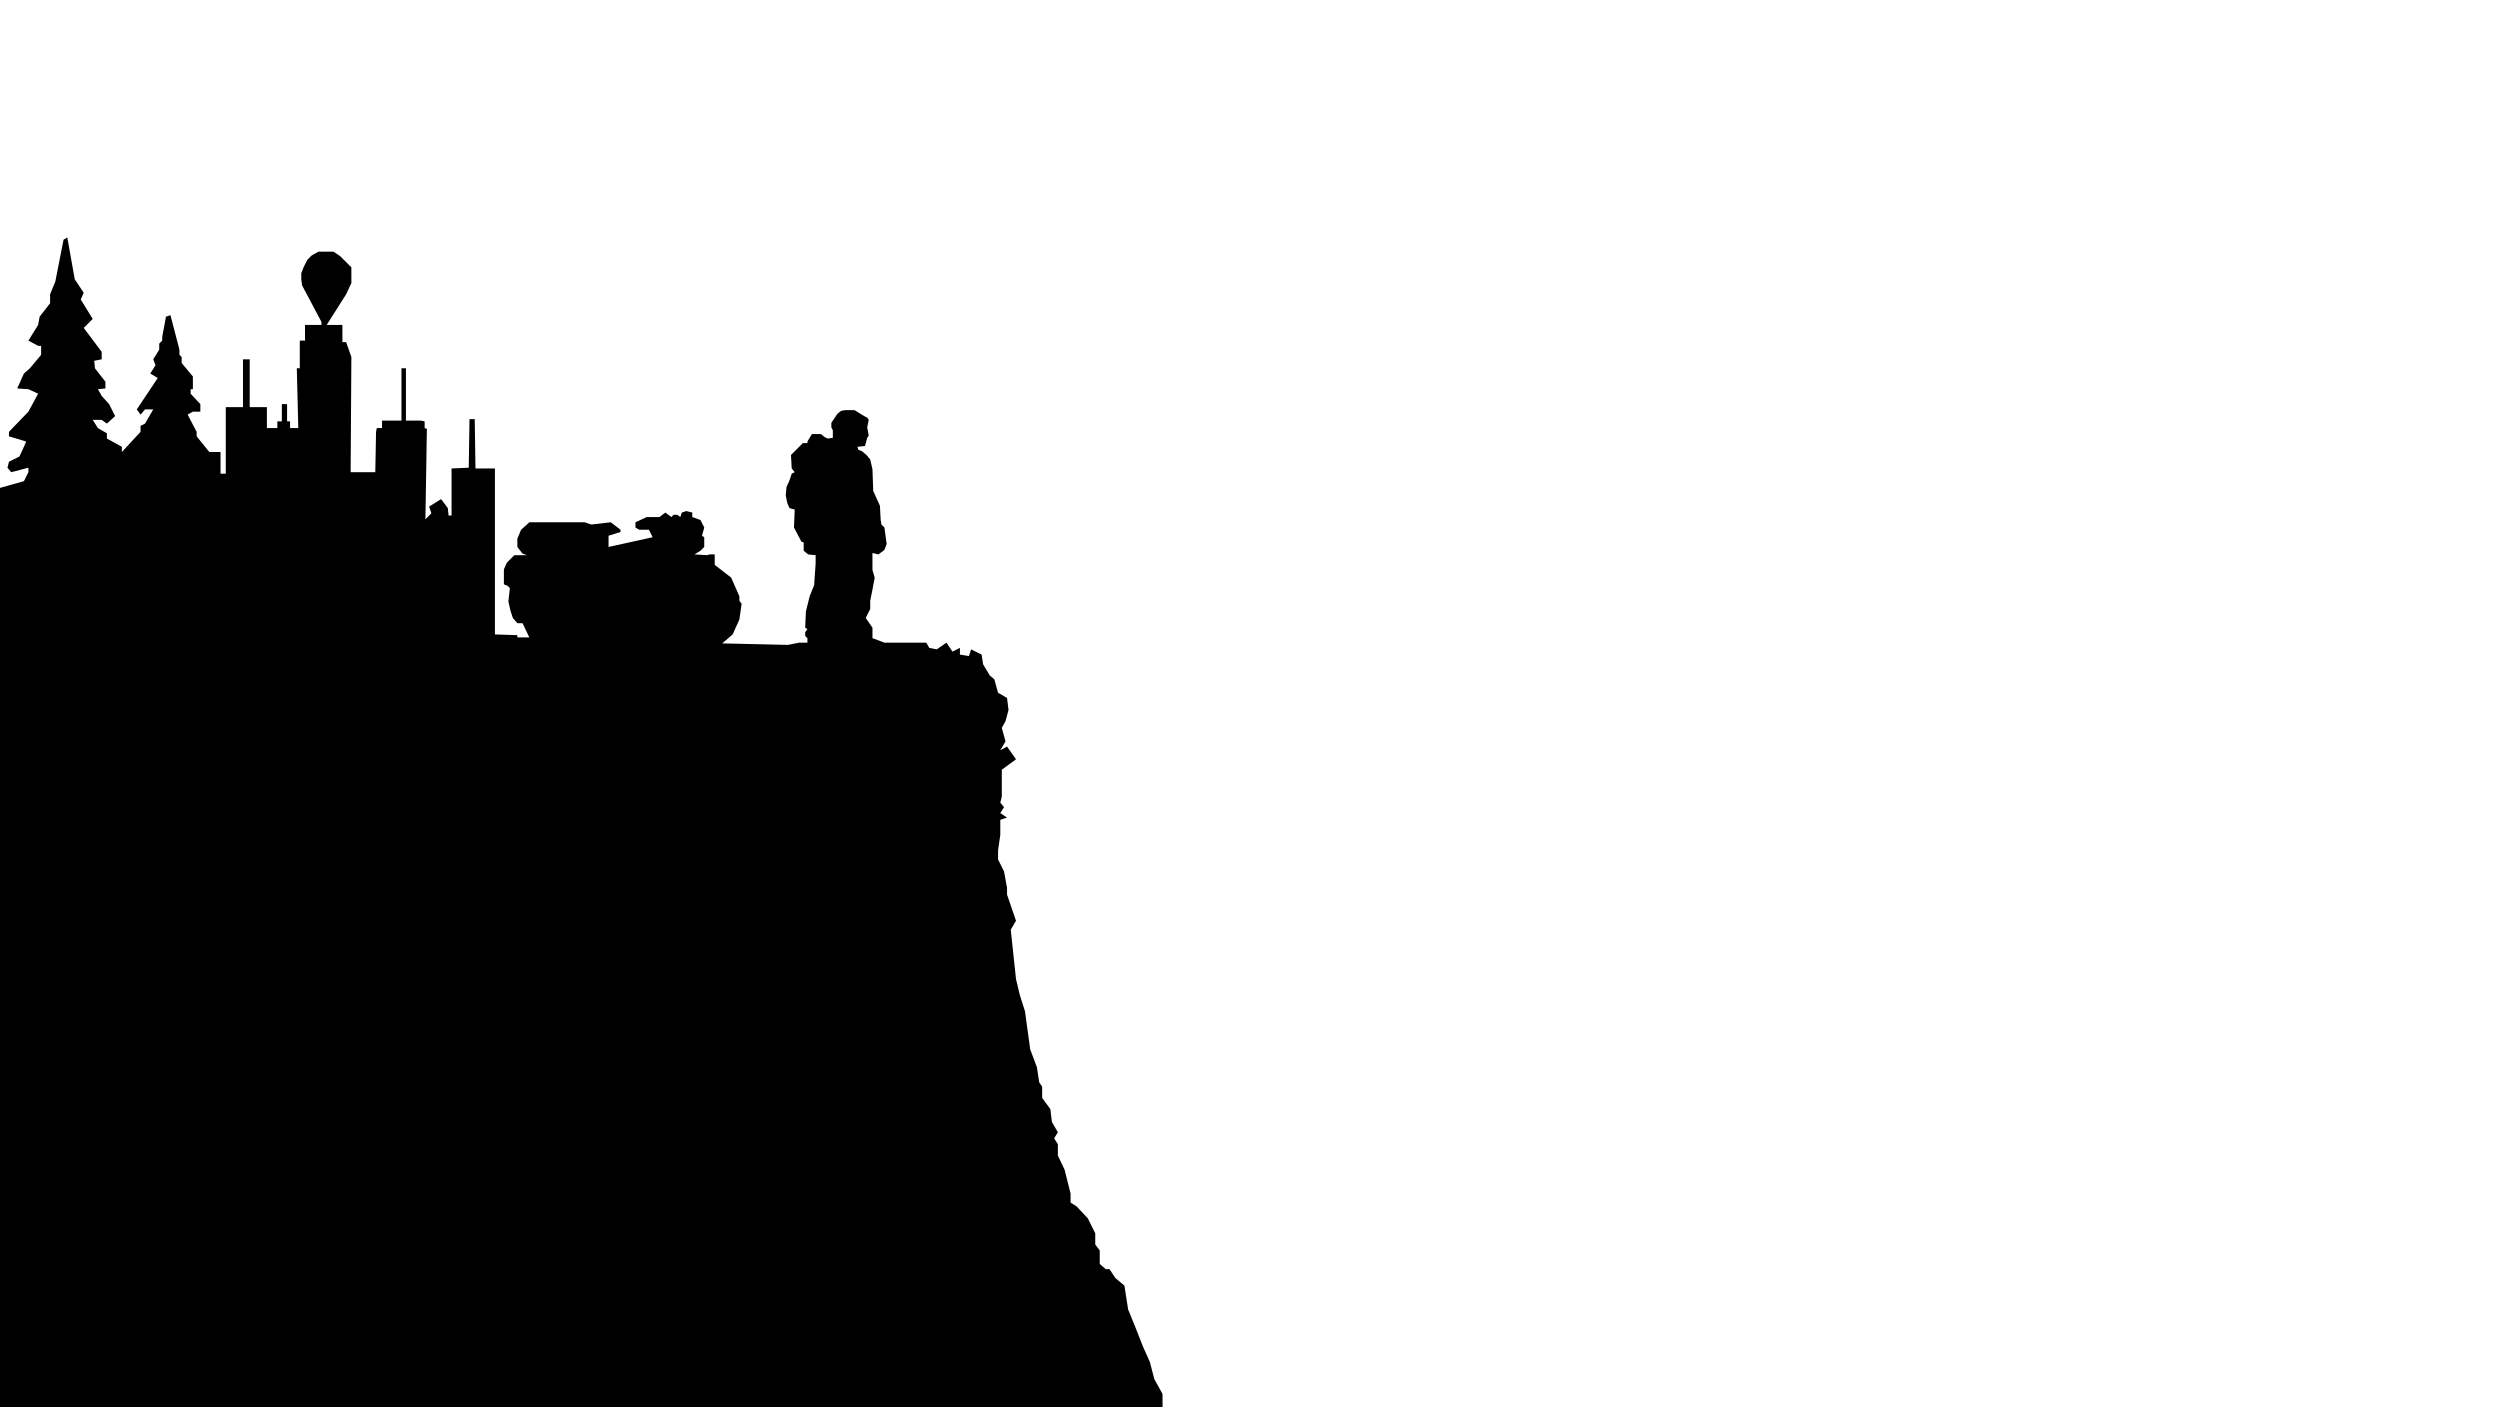
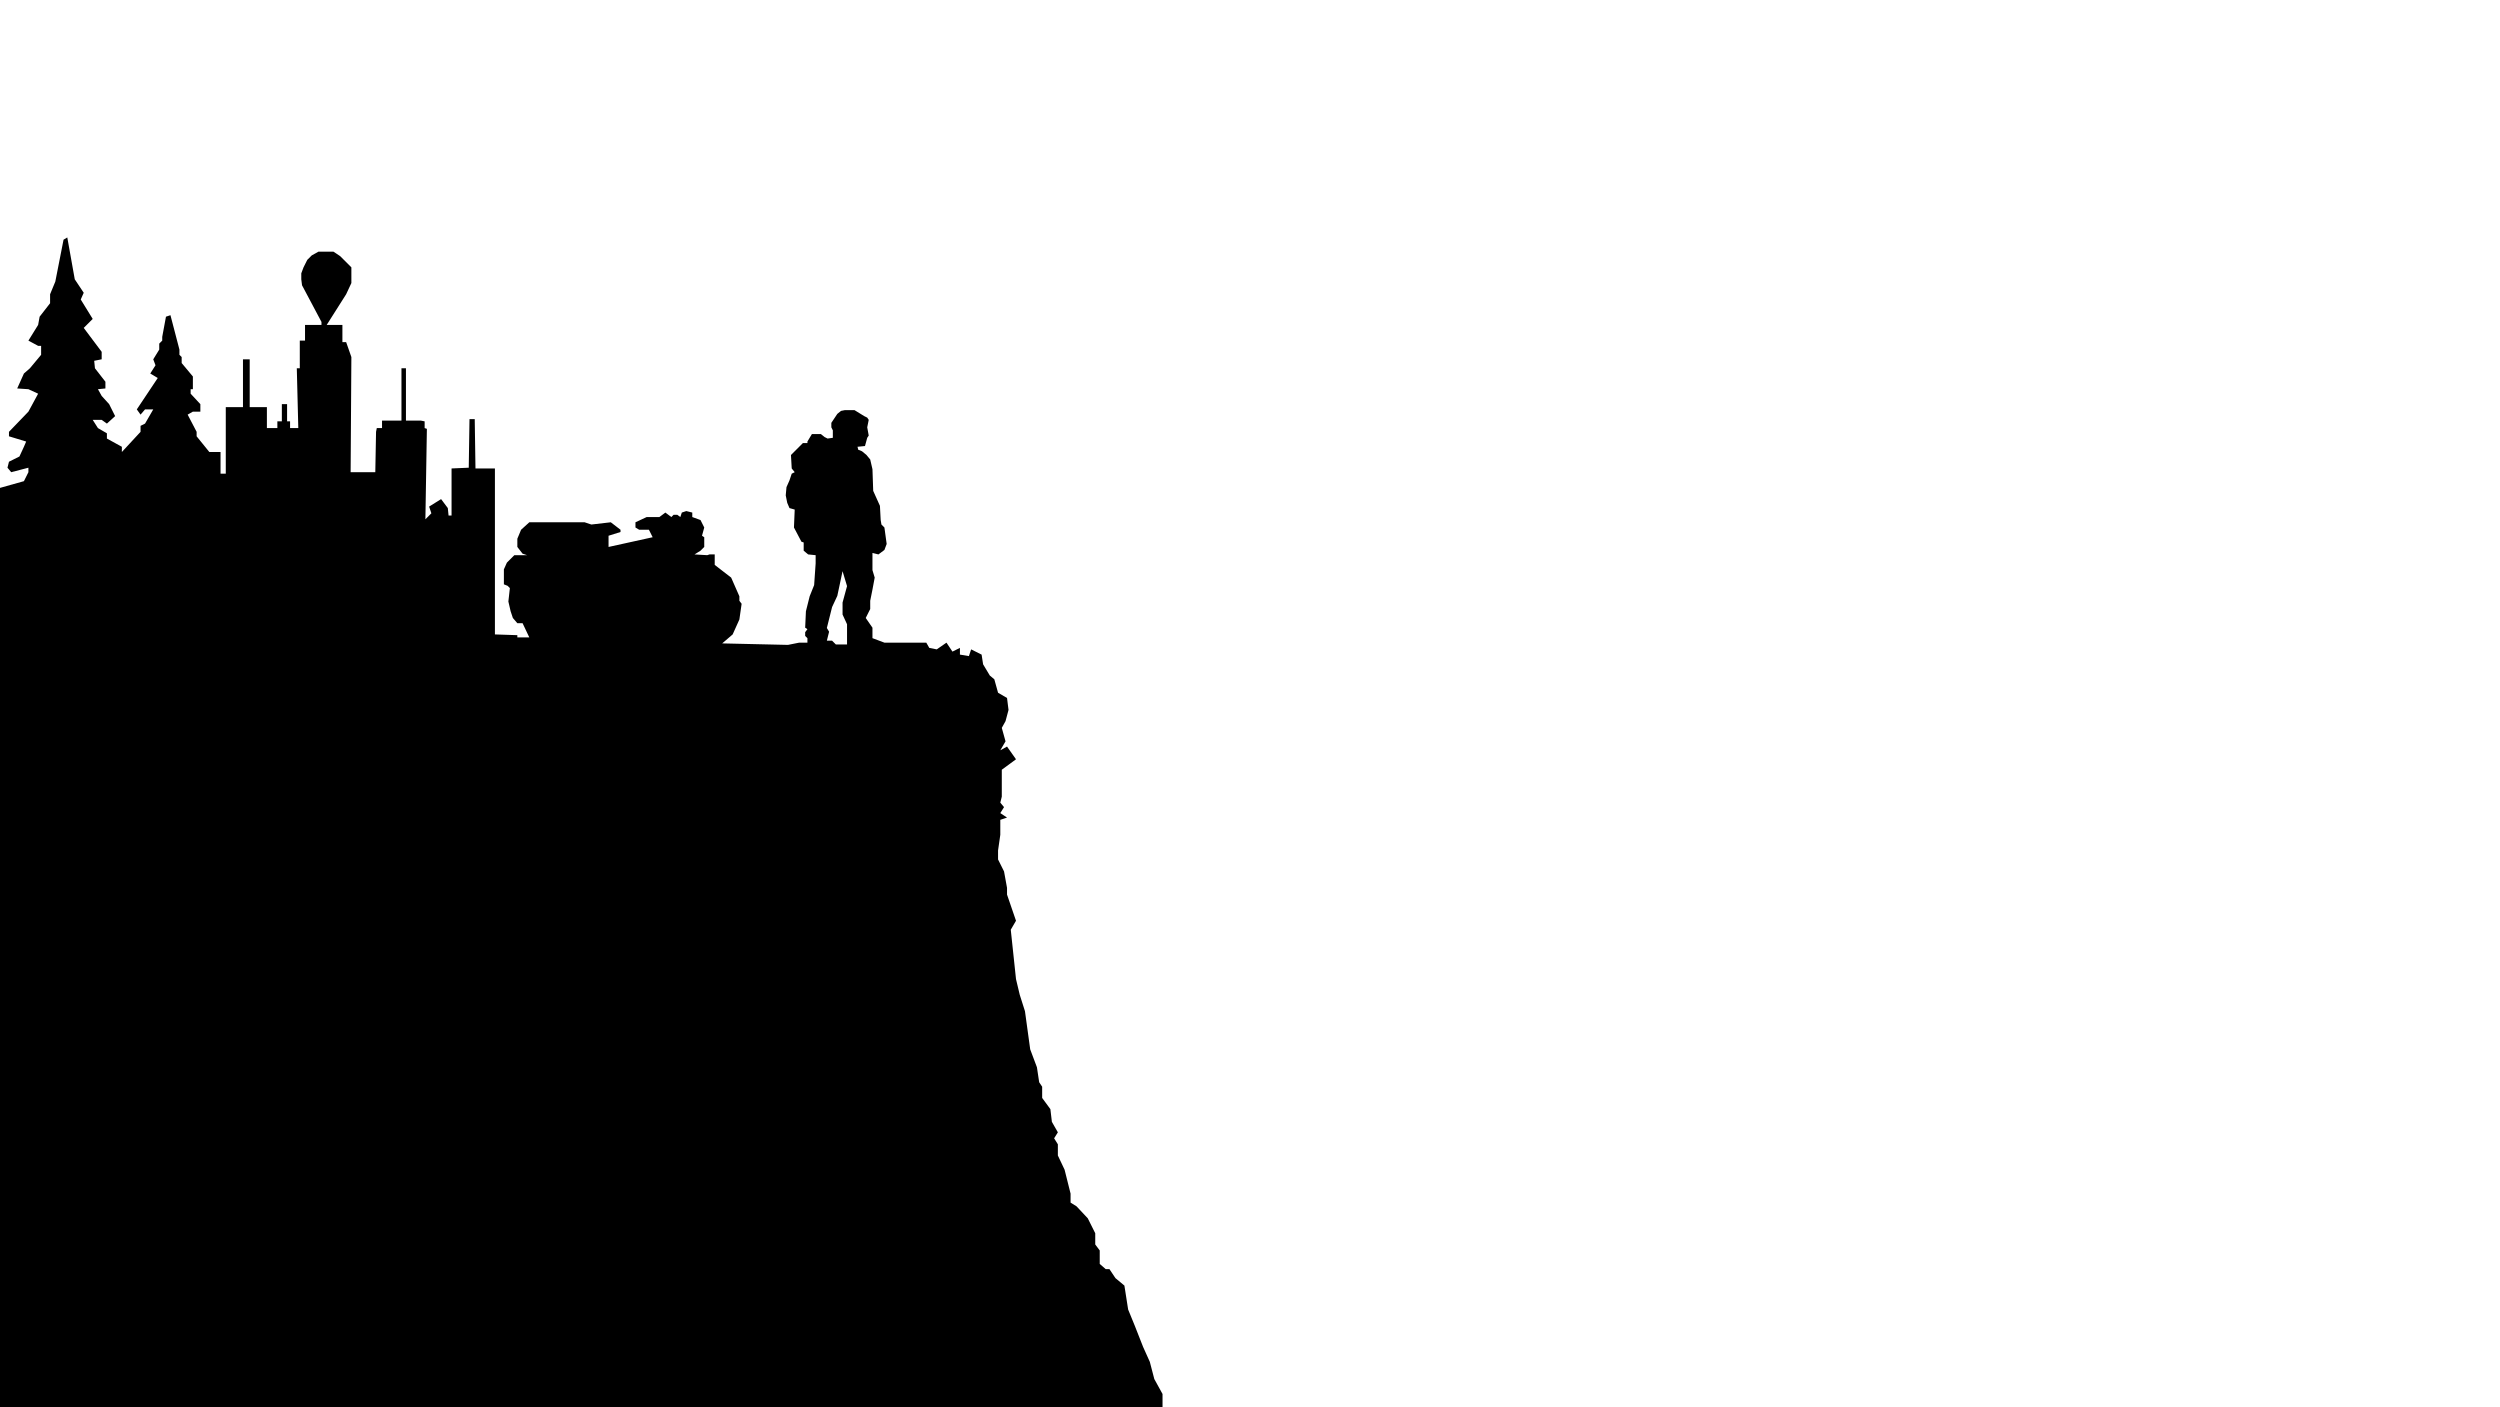
<svg xmlns="http://www.w3.org/2000/svg" viewBox="0 0 1672 941" width="1672" height="941">
-   <path transform="translate(0 0)" fill-rule="evenodd" fill="#000" d="M 777.5 941.802 L 777.5 932.302 L 772 922.302 L 769 910.802 L 764.5 900.802 L 759 886.802 L 754.5 875.802 L 752 859.802 L 746 854.802 L 742 848.802 L 739.5 848.802 L 735.5 845.302 L 735.5 836.302 L 732.5 832.302 L 732.5 824.802 L 727.5 814.802 L 720 806.802 L 716 804.302 L 716 798.302 L 712 782.302 L 707.5 772.802 L 707.5 765.302 L 705 761.302 L 707.5 757.302 L 703.5 750.302 L 702.5 741.802 L 697 734.302 L 697 726.802 L 695 723.802 L 693.5 713.802 L 689 701.802 L 685.5 676.302 L 682 665.302 L 679.5 654.802 L 676 621.802 L 679.5 615.802 L 673.5 598.302 L 673.5 593.802 L 671.5 582.802 L 667.5 574.802 L 667.5 568.802 L 669 558.302 L 669 548.302 L 673.5 546.802 L 669 543.802 L 671.5 539.802 L 669 536.802 L 670 532.802 L 670 514.802 L 679.5 507.802 L 673.5 499.302 L 669 501.802 L 672.5 495.802 L 670 486.802 L 672.5 482.302 L 674.5 474.802 L 673.5 466.802 L 667.5 463.302 L 665 454.302 L 662 451.802 L 657.5 444.302 L 656.5 437.802 L 649.5 434.302 L 648 438.802 L 642 437.802 L 642 433.302 L 637 435.802 L 633 429.802 L 626.5 434.302 L 621.5 433.302 L 619.5 429.802 L 608.5 429.802 L 591.5 429.802 L 583.5 426.802 L 583.5 419.802 L 579 413.302 L 582 407.302 L 582 401.802 L 583.5 394.302 L 585 386.302 L 583.5 381.302 L 583.5 369.802 L 587.5 370.802 L 591.5 367.802 L 593 363.802 L 591.5 352.802 L 589.5 350.802 L 589 347.802 L 588.5 338.302 L 584 328.302 L 583.5 313.802 L 582 307.302 L 579.5 304.302 L 576.5 301.802 L 574 300.802 L 573.5 298.802 L 578.5 298.302 L 580 292.802 L 581 291.302 L 580 285.802 L 581 280.802 L 580 279.302 L 578 278.302 L 571.5 274.302 L 565 274.302 L 562.5 274.802 L 560 276.802 L 558 279.802 L 556 282.802 L 556 285.802 L 557 287.802 L 557 292.802 L 553.5 293.302 L 551.5 292.302 L 549 290.302 L 543 290.302 L 540 295.302 L 540 296.302 L 537 296.302 L 531.5 301.802 L 529 304.302 L 529.5 313.302 L 531.5 315.802 L 529.5 316.802 L 528 321.302 L 526 325.802 L 525.5 331.302 L 526.5 336.302 L 528 339.802 L 531.5 340.802 L 531 352.802 L 536 362.302 L 537.5 362.802 L 537.5 368.302 L 540.5 370.802 L 545.5 371.302 L 545.5 376.802 L 544.5 391.302 L 541.5 398.802 L 539 408.802 L 538.5 419.802 L 540 420.802 L 538.5 422.802 L 538.5 425.302 L 540 426.802 L 540 429.802 L 534.5 429.802 L 532 430.302 L 527 431.302 L 483 430.302 L 490 424.302 L 494.5 414.302 L 496 403.802 L 494.5 401.802 L 494.5 398.802 L 489 386.302 L 478 377.802 L 478 370.802 L 474.5 370.802 L 473 371.302 L 464.5 370.802 L 468.5 368.302 L 471 365.802 L 471 359.302 L 469.5 358.302 L 471 352.802 L 468.5 347.802 L 463 345.802 L 463 342.802 L 459 341.802 L 456 342.802 L 455 345.802 L 453 344.302 L 450.5 344.302 L 449 345.802 L 445 342.802 L 441 345.802 L 432.5 345.802 L 425 349.302 L 425 352.802 L 427.5 354.302 L 434 354.302 L 436.5 359.302 L 407 365.802 L 407 358.302 L 415 355.802 L 415 354.302 L 408.5 349.302 L 395.5 350.802 L 391 349.302 L 354 349.302 L 348.5 354.302 L 346 360.302 L 346 365.802 L 349.5 370.302 L 352.5 371.302 L 344 371.302 L 339 376.302 L 337 380.802 L 337 390.802 L 339.5 391.802 L 341 393.302 L 340 402.302 L 341.5 408.802 L 343 413.302 L 346 416.802 L 349.5 416.802 L 354 426.302 L 346 426.302 L 346 424.802 L 331 424.302 L 331 313.302 L 319 313.302 L 318 313.302 L 317.5 280.302 L 314 280.302 L 313.5 312.802 L 302 313.302 L 302 344.802 L 300 344.802 L 299.5 339.802 L 295 333.802 L 287 338.802 L 288.5 343.302 L 284.5 347.302 L 285.5 286.802 L 284 286.302 L 284 281.802 L 281.5 281.302 L 272.5 281.302 L 271.5 281.302 L 271.5 246.302 L 268.5 246.302 L 268.5 281.302 L 255.5 281.302 L 255.5 286.302 L 252 286.302 L 251.5 288.802 L 251 315.802 L 234.5 315.802 L 235 238.802 L 231.5 228.802 L 229 228.802 L 229 217.302 L 218.5 217.302 L 231.5 196.802 L 235 189.302 L 235 178.802 L 227.5 171.302 L 223 168.302 L 213 168.302 L 208.5 170.802 L 205.5 173.802 L 203 178.802 L 201.5 182.802 L 201.5 186.802 L 202 190.802 L 215 215.302 L 215 217.302 L 204 217.302 L 204 227.802 L 200.5 227.802 L 200.5 246.302 L 198.5 246.302 L 199.5 286.302 L 194 286.302 L 194 281.802 L 192 281.802 L 192 270.302 L 188.5 270.302 L 188.5 281.802 L 185.5 281.802 L 185.5 284.802 L 185.5 286.302 L 180 286.302 L 178.5 286.302 L 178.5 272.302 L 167 272.302 L 167 240.302 L 162.5 240.302 L 162.5 272.302 L 151 272.302 L 151 316.802 L 147.5 316.802 L 147.5 302.302 L 143.5 302.302 L 140 302.302 L 131.5 291.802 L 131.5 288.802 L 125.5 277.302 L 129 275.302 L 134 275.302 L 134 270.302 L 127.5 263.302 L 127.5 260.302 L 129 260.302 L 129 251.802 L 121.5 242.802 L 121.5 238.802 L 120 237.302 L 120 233.802 L 114 210.802 L 111 211.802 L 108.5 225.302 L 108.5 227.802 L 106.5 229.802 L 106.5 233.802 L 102.5 240.302 L 104 244.302 L 100.5 249.802 L 105.5 252.802 L 91.5 273.802 L 94 277.302 L 97 273.802 L 102.5 273.802 L 97 283.302 L 94 284.802 L 94 288.802 L 81.5 302.302 L 81.5 298.802 L 71.5 293.302 L 71.5 289.802 L 65.5 286.302 L 62 280.802 L 68 280.802 L 71.5 283.302 L 77 278.302 L 73 270.302 L 68 264.802 L 65.5 260.302 L 70.5 259.802 L 70.5 255.302 L 63.5 246.302 L 63 241.302 L 68 240.302 L 68 235.302 L 56 219.302 L 62 213.302 L 54 200.302 L 56 195.802 L 50 186.802 L 45 158.802 L 42.5 160.302 L 37 188.302 L 33.5 196.802 L 33.5 202.802 L 26.5 211.802 L 25.5 217.302 L 19 227.802 L 25.5 231.302 L 27.5 231.302 L 27.5 237.302 L 20 246.302 L 16 249.802 L 11.5 259.802 L 19 260.302 L 25.5 263.302 L 19 275.302 L 6 288.802 L 6 291.802 L 17.5 295.302 L 16 298.802 L 13 305.302 L 6 308.802 L 5 312.802 L 7.5 315.802 L 19 312.802 L 19 315.802 L 16 321.802 L 0 326.302 L 0 942 Z" />
+   <path transform="translate(0 0)" fill-rule="evenodd" fill="#000" d="M 777.5 941.802 L 777.5 932.302 L 772 922.302 L 769 910.802 L 764.5 900.802 L 759 886.802 L 754.5 875.802 L 752 859.802 L 746 854.802 L 742 848.802 L 739.5 848.802 L 735.5 845.302 L 735.5 836.302 L 732.5 832.302 L 732.5 824.802 L 727.5 814.802 L 720 806.802 L 716 804.302 L 716 798.302 L 712 782.302 L 707.5 772.802 L 707.5 765.302 L 705 761.302 L 707.5 757.302 L 703.5 750.302 L 702.5 741.802 L 697 734.302 L 697 726.802 L 695 723.802 L 693.5 713.802 L 689 701.802 L 685.5 676.302 L 682 665.302 L 679.5 654.802 L 676 621.802 L 679.5 615.802 L 673.5 598.302 L 673.5 593.802 L 671.5 582.802 L 667.5 574.802 L 667.5 568.802 L 669 558.302 L 669 548.302 L 673.5 546.802 L 669 543.802 L 671.5 539.802 L 669 536.802 L 670 532.802 L 670 514.802 L 679.5 507.802 L 673.5 499.302 L 669 501.802 L 672.5 495.802 L 670 486.802 L 672.5 482.302 L 674.5 474.802 L 673.5 466.802 L 667.5 463.302 L 665 454.302 L 662 451.802 L 657.5 444.302 L 656.5 437.802 L 649.5 434.302 L 648 438.802 L 642 437.802 L 642 433.302 L 637 435.802 L 633 429.802 L 626.5 434.302 L 621.5 433.302 L 619.5 429.802 L 608.5 429.802 L 591.5 429.802 L 583.5 426.802 L 583.5 419.802 L 579 413.302 L 582 407.302 L 582 401.802 L 583.5 394.302 L 585 386.302 L 583.5 381.302 L 583.5 369.802 L 587.5 370.802 L 591.5 367.802 L 593 363.802 L 591.5 352.802 L 589.5 350.802 L 589 347.802 L 588.5 338.302 L 584 328.302 L 583.5 313.802 L 582 307.302 L 579.5 304.302 L 576.5 301.802 L 574 300.802 L 573.5 298.802 L 578.5 298.302 L 580 292.802 L 581 291.302 L 580 285.802 L 581 280.802 L 580 279.302 L 578 278.302 L 571.5 274.302 L 565 274.302 L 562.5 274.802 L 560 276.802 L 558 279.802 L 556 282.802 L 556 285.802 L 557 287.802 L 557 292.802 L 553.5 293.302 L 551.5 292.302 L 549 290.302 L 543 290.302 L 540 295.302 L 540 296.302 L 537 296.302 L 531.5 301.802 L 529 304.302 L 529.5 313.302 L 531.5 315.802 L 529.5 316.802 L 528 321.302 L 526 325.802 L 525.5 331.302 L 526.5 336.302 L 528 339.802 L 531.5 340.802 L 531 352.802 L 536 362.302 L 537.5 362.802 L 537.5 368.302 L 540.5 370.802 L 545.5 371.302 L 545.5 376.802 L 544.5 391.302 L 541.5 398.802 L 539 408.802 L 538.5 419.802 L 540 420.802 L 538.5 422.802 L 538.5 425.302 L 540 426.802 L 540 429.802 L 534.5 429.802 L 532 430.302 L 527 431.302 L 483 430.302 L 490 424.302 L 494.5 414.302 L 496 403.802 L 494.5 401.802 L 494.5 398.802 L 489 386.302 L 478 377.802 L 478 370.802 L 474.5 370.802 L 473 371.302 L 464.5 370.802 L 468.5 368.302 L 471 365.802 L 471 359.302 L 469.5 358.302 L 471 352.802 L 468.5 347.802 L 463 345.802 L 463 342.802 L 459 341.802 L 456 342.802 L 455 345.802 L 453 344.302 L 450.5 344.302 L 449 345.802 L 445 342.802 L 441 345.802 L 432.5 345.802 L 425 349.302 L 425 352.802 L 427.5 354.302 L 434 354.302 L 436.5 359.302 L 407 365.802 L 407 358.302 L 415 355.802 L 415 354.302 L 408.5 349.302 L 395.5 350.802 L 391 349.302 L 354 349.302 L 348.5 354.302 L 346 360.302 L 346 365.802 L 349.5 370.302 L 352.5 371.302 L 344 371.302 L 339 376.302 L 337 380.802 L 337 390.802 L 339.5 391.802 L 341 393.302 L 340 402.302 L 341.5 408.802 L 343 413.302 L 346 416.802 L 349.5 416.802 L 354 426.302 L 346 426.302 L 346 424.802 L 331 424.302 L 331 313.302 L 319 313.302 L 318 313.302 L 317.5 280.302 L 314 280.302 L 313.5 312.802 L 302 313.302 L 302 344.802 L 300 344.802 L 299.5 339.802 L 295 333.802 L 287 338.802 L 288.5 343.302 L 284.5 347.302 L 285.5 286.802 L 284 286.302 L 284 281.802 L 281.5 281.302 L 272.5 281.302 L 271.5 281.302 L 271.5 246.302 L 268.5 246.302 L 268.5 281.302 L 255.5 281.302 L 255.5 286.302 L 252 286.302 L 251.5 288.802 L 251 315.802 L 234.5 315.802 L 235 238.802 L 231.5 228.802 L 229 228.802 L 229 217.302 L 218.5 217.302 L 231.5 196.802 L 235 189.302 L 235 178.802 L 227.5 171.302 L 223 168.302 L 213 168.302 L 208.5 170.802 L 205.5 173.802 L 203 178.802 L 201.5 182.802 L 201.5 186.802 L 202 190.802 L 215 215.302 L 215 217.302 L 204 217.302 L 204 227.802 L 200.5 227.802 L 200.5 246.302 L 198.5 246.302 L 199.5 286.302 L 194 286.302 L 194 281.802 L 192 281.802 L 192 270.302 L 188.5 270.302 L 188.5 281.802 L 185.5 281.802 L 185.5 284.802 L 185.5 286.302 L 180 286.302 L 178.5 286.302 L 178.5 272.302 L 167 272.302 L 167 240.302 L 162.5 240.302 L 162.5 272.302 L 151 272.302 L 151 316.802 L 147.5 316.802 L 147.5 302.302 L 143.5 302.302 L 140 302.302 L 131.5 291.802 L 131.5 288.802 L 125.5 277.302 L 129 275.302 L 134 275.302 L 134 270.302 L 127.5 263.302 L 127.5 260.302 L 129 260.302 L 129 251.802 L 121.5 242.802 L 121.5 238.802 L 120 237.302 L 120 233.802 L 114 210.802 L 111 211.802 L 108.5 225.302 L 108.5 227.802 L 106.5 229.802 L 106.5 233.802 L 102.5 240.302 L 104 244.302 L 100.5 249.802 L 105.5 252.802 L 91.5 273.802 L 94 277.302 L 97 273.802 L 102.5 273.802 L 97 283.302 L 94 284.802 L 94 288.802 L 81.5 302.302 L 81.5 298.802 L 71.5 293.302 L 71.5 289.802 L 65.5 286.302 L 62 280.802 L 68 280.802 L 71.5 283.302 L 77 278.302 L 73 270.302 L 68 264.802 L 65.5 260.302 L 70.5 259.802 L 70.5 255.302 L 63.5 246.302 L 63 241.302 L 68 240.302 L 68 235.302 L 56 219.302 L 62 213.302 L 54 200.302 L 56 195.802 L 50 186.802 L 45 158.802 L 42.5 160.302 L 37 188.302 L 33.5 196.802 L 33.5 202.802 L 26.5 211.802 L 25.5 217.302 L 19 227.802 L 25.5 231.302 L 27.5 231.302 L 27.5 237.302 L 20 246.302 L 16 249.802 L 11.5 259.802 L 19 260.302 L 25.5 263.302 L 19 275.302 L 6 288.802 L 6 291.802 L 17.5 295.302 L 16 298.802 L 13 305.302 L 6 308.802 L 5 312.802 L 7.5 315.802 L 19 312.802 L 19 315.802 L 16 321.802 L 0 326.302 L 0 942 Z M 563.5 382 L 566.5 392 L 563.5 403 L 563.5 411 L 566.5 417.5 L 566.5 425 L 566.5 431 L 559 431 L 556.5 428.5 L 553 428.5 L 554.5 422.5 L 553 420 L 556.5 406 L 560 398.5 L 563.5 382 Z" />
</svg>
